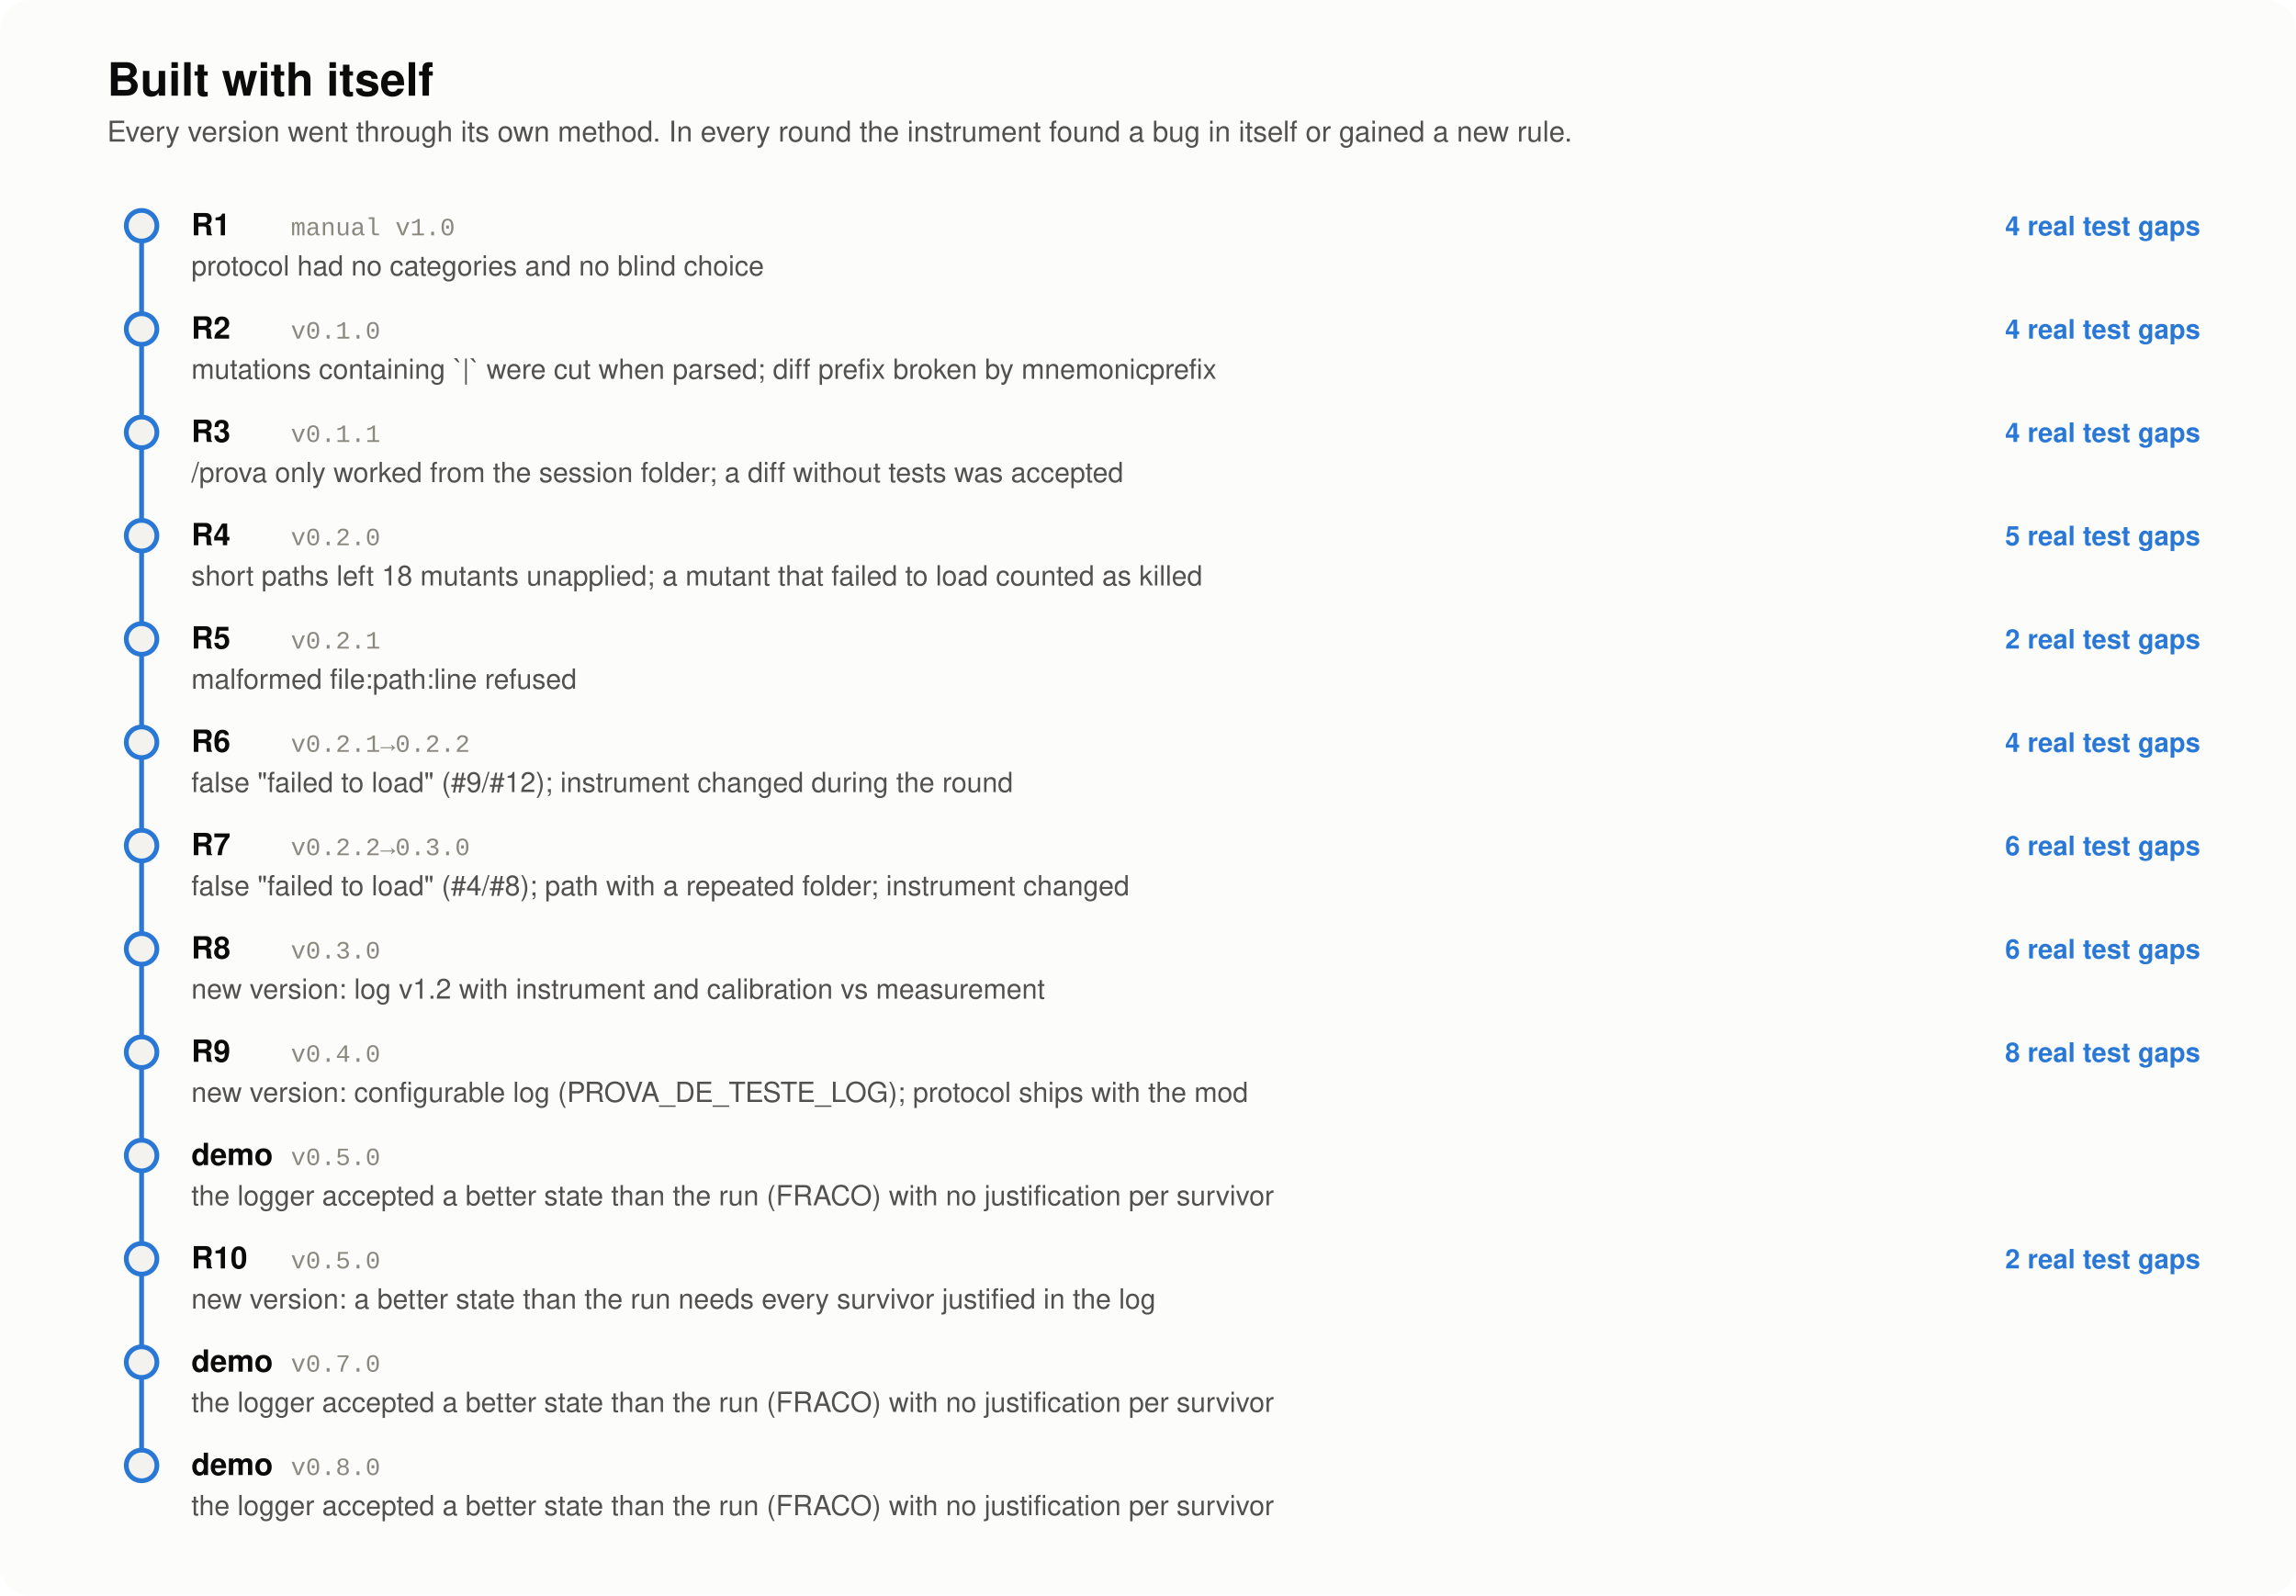
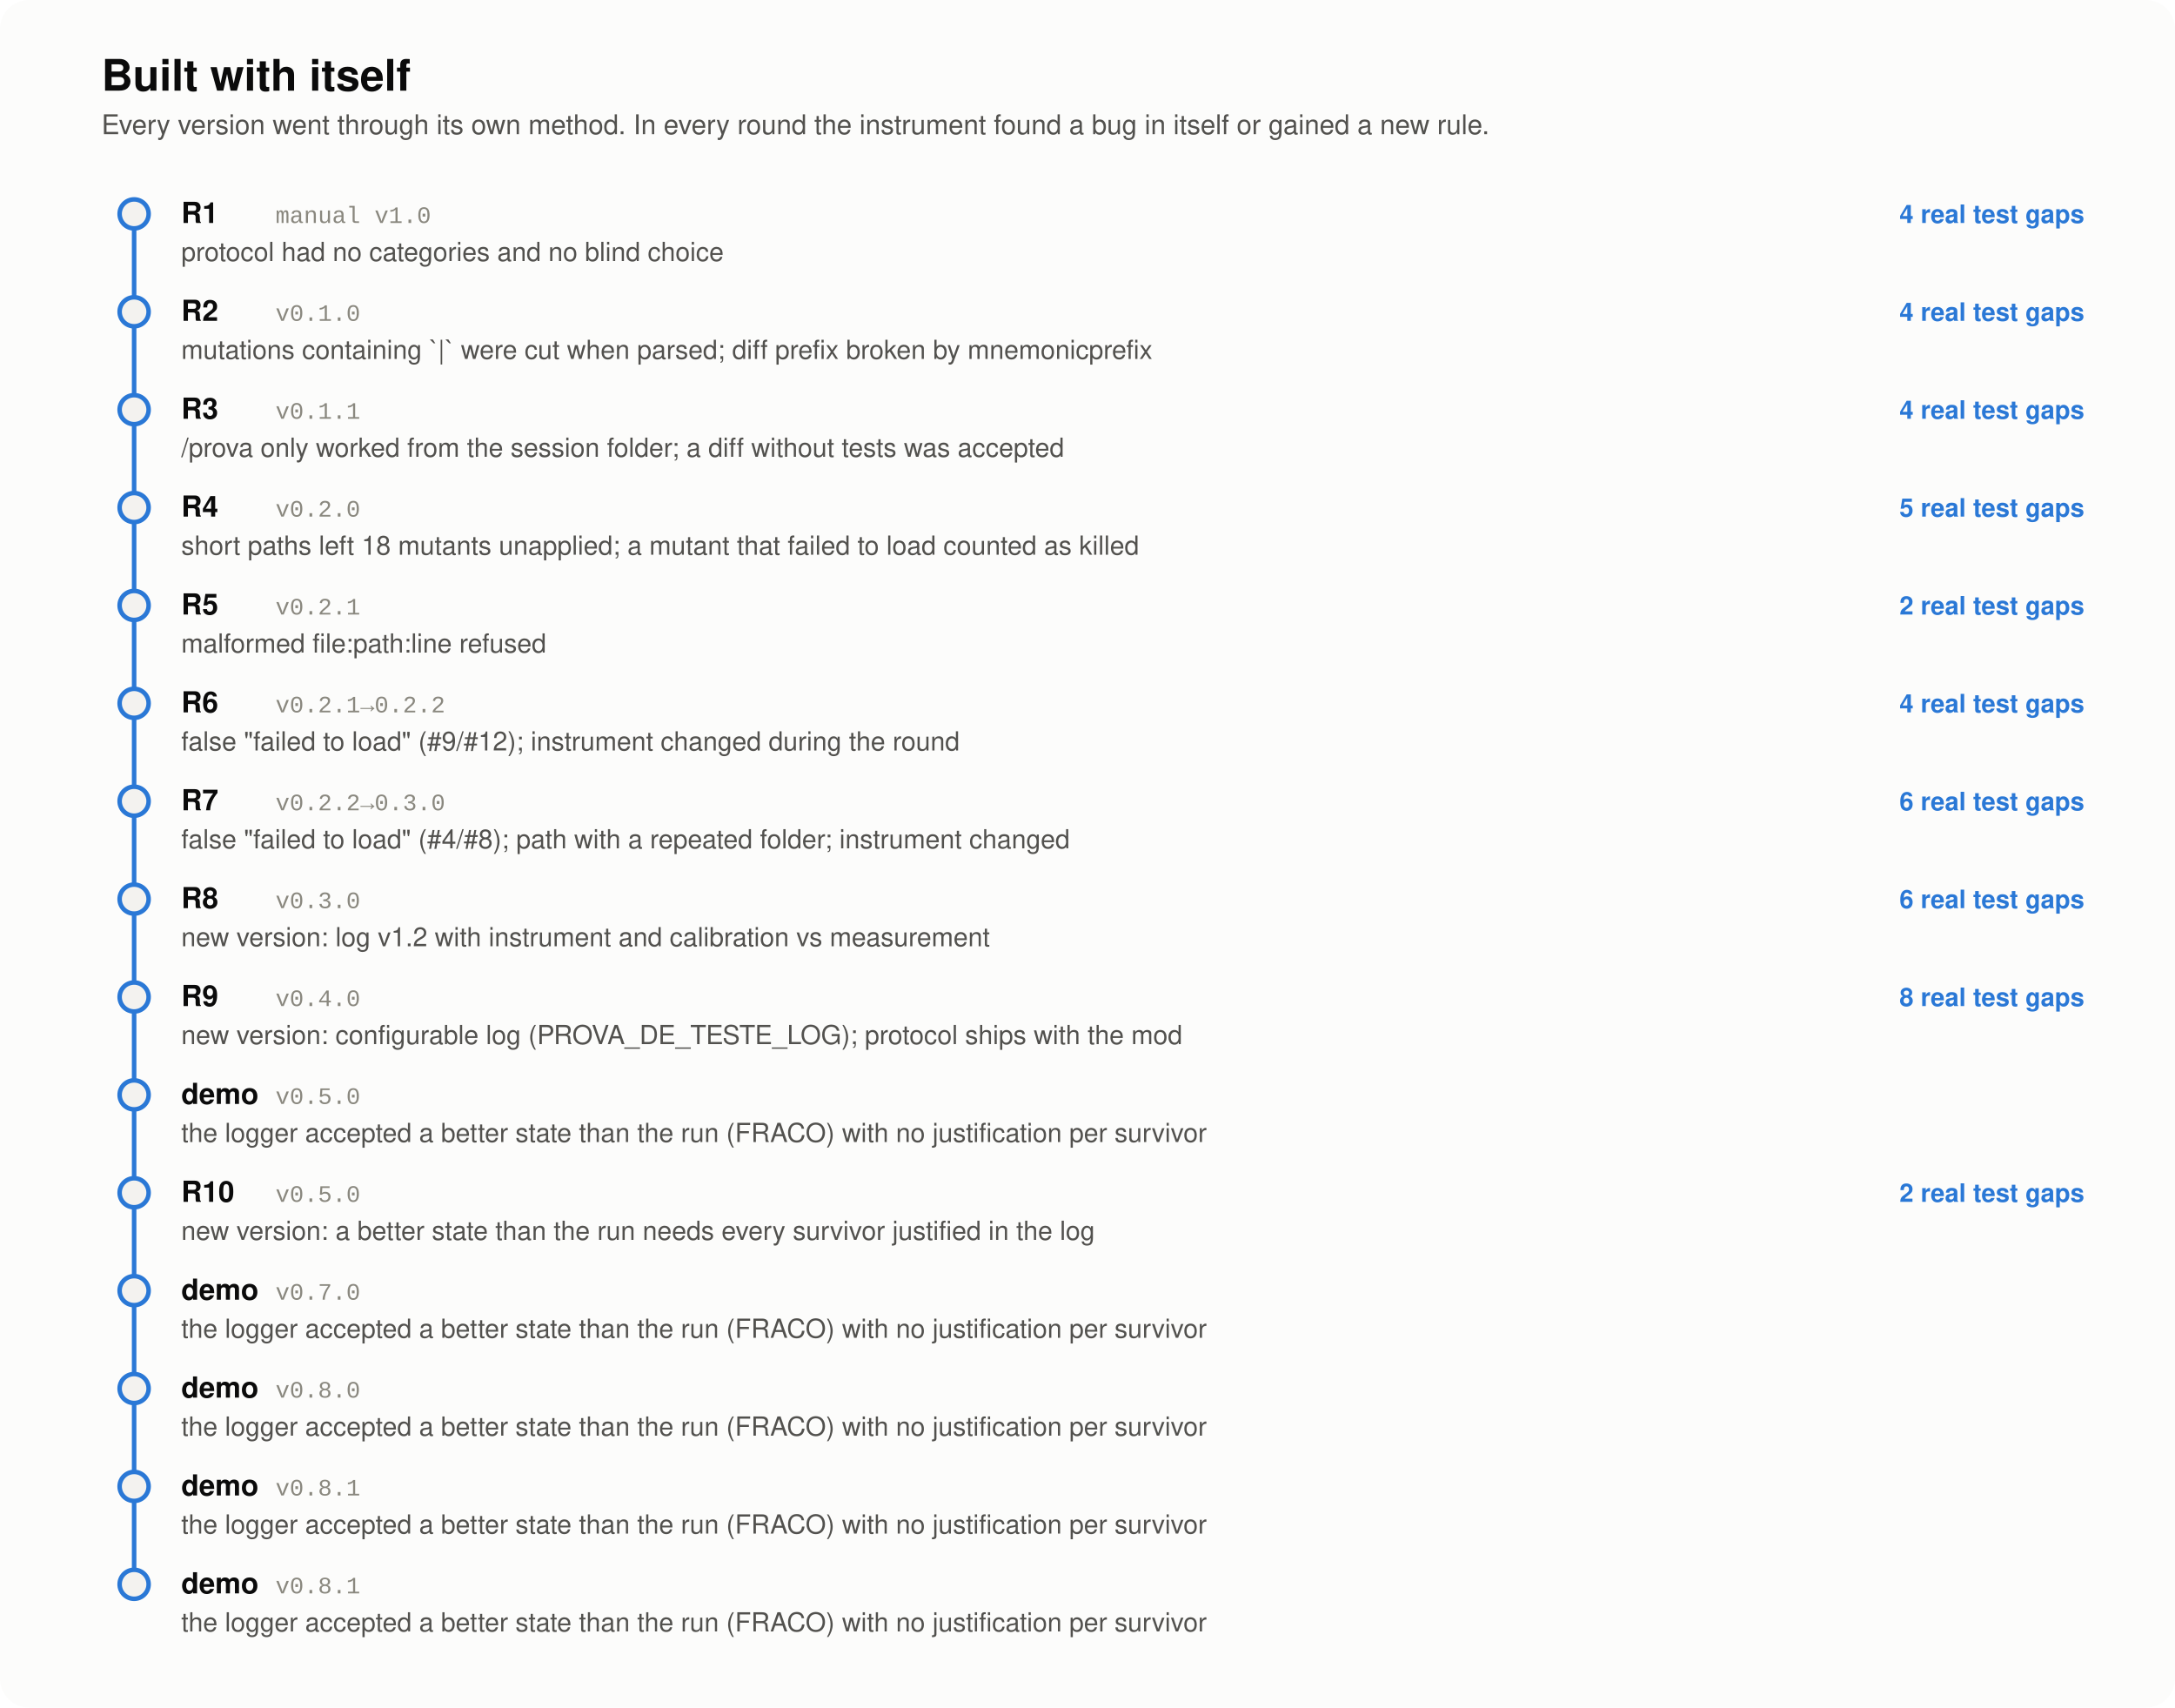
- <svg xmlns="http://www.w3.org/2000/svg" viewBox="0 0 1200 834" width="1200" height="834" role="img" aria-label="Timeline of the instrument calibration rounds" font-family="ui-sans-serif, -apple-system, 'Segoe UI', Helvetica, Arial, sans-serif">
+ <svg xmlns="http://www.w3.org/2000/svg" viewBox="0 0 1200 942" width="1200" height="942" role="img" aria-label="Timeline of the instrument calibration rounds" font-family="ui-sans-serif, -apple-system, 'Segoe UI', Helvetica, Arial, sans-serif">
  <style>
  .sup { fill: #fcfcfb; } .sup2 { fill: #f3f2ef; } .borda { stroke: #dedcd5; }
  .t1 { fill: #0b0b0b; } .t2 { fill: #52514e; } .t3 { fill: #8a887f; }
  .ac { fill: #2a78d6; } .acs { stroke: #2a78d6; } .acf { fill: #e8f1fb; }
  .ok { fill: #0f7a3d; } .okf { fill: #e3f3e8; }
  @media (prefers-color-scheme: dark) {
    .sup { fill: #1a1a19; } .sup2 { fill: #232322; } .borda { stroke: #3a3936; }
    .t1 { fill: #f0efec; } .t2 { fill: #c3c2b7; } .t3 { fill: #8f8d84; }
    .ac { fill: #3987e5; } .acs { stroke: #3987e5; } .acf { fill: #1d2c40; }
    .ok { fill: #4cc27a; } .okf { fill: #16301f; }
  }
  @media (prefers-reduced-motion: reduce) { * { animation: none !important; } }
</style>
-   <rect width="1200" height="834" rx="16" class="sup" />
+   <rect width="1200" height="942" rx="16" class="sup" />
  <text x="56" y="50" font-size="24" font-weight="800" class="t1">Built with itself</text>
  <text x="56" y="74" font-size="15" class="t2">Every version went through its own method. In every round the instrument found a bug in itself or gained a new rule.</text>
  <line x1="74" y1="126" x2="74" y2="164" class="acs" stroke-width="2.5" />
  <circle cx="74" cy="118" r="8" class="sup2 acs" stroke-width="2.5" />
  <text x="100" y="123" font-size="16" font-weight="700" class="t1">R1</text>
  <text x="152" y="123" font-size="13" class="t3" font-family="ui-monospace, 'SF Mono', Menlo, Consolas, 'Liberation Mono', monospace">manual v1.0</text>
  <text x="100" y="144" font-size="14.5" class="t2">protocol had no categories and no blind choice</text>
  <text x="1150" y="123" font-size="14" class="ac" text-anchor="end" font-weight="700">4 real test gaps</text>
  <line x1="74" y1="180" x2="74" y2="218" class="acs" stroke-width="2.5" />
  <circle cx="74" cy="172" r="8" class="sup2 acs" stroke-width="2.5" />
  <text x="100" y="177" font-size="16" font-weight="700" class="t1">R2</text>
  <text x="152" y="177" font-size="13" class="t3" font-family="ui-monospace, 'SF Mono', Menlo, Consolas, 'Liberation Mono', monospace">v0.1.0</text>
  <text x="100" y="198" font-size="14.5" class="t2">mutations containing `|` were cut when parsed; diff prefix broken by mnemonicprefix</text>
  <text x="1150" y="177" font-size="14" class="ac" text-anchor="end" font-weight="700">4 real test gaps</text>
  <line x1="74" y1="234" x2="74" y2="272" class="acs" stroke-width="2.5" />
  <circle cx="74" cy="226" r="8" class="sup2 acs" stroke-width="2.5" />
  <text x="100" y="231" font-size="16" font-weight="700" class="t1">R3</text>
  <text x="152" y="231" font-size="13" class="t3" font-family="ui-monospace, 'SF Mono', Menlo, Consolas, 'Liberation Mono', monospace">v0.1.1</text>
  <text x="100" y="252" font-size="14.5" class="t2">/prova only worked from the session folder; a diff without tests was accepted</text>
  <text x="1150" y="231" font-size="14" class="ac" text-anchor="end" font-weight="700">4 real test gaps</text>
  <line x1="74" y1="288" x2="74" y2="326" class="acs" stroke-width="2.5" />
  <circle cx="74" cy="280" r="8" class="sup2 acs" stroke-width="2.5" />
  <text x="100" y="285" font-size="16" font-weight="700" class="t1">R4</text>
  <text x="152" y="285" font-size="13" class="t3" font-family="ui-monospace, 'SF Mono', Menlo, Consolas, 'Liberation Mono', monospace">v0.2.0</text>
  <text x="100" y="306" font-size="14.5" class="t2">short paths left 18 mutants unapplied; a mutant that failed to load counted as killed</text>
  <text x="1150" y="285" font-size="14" class="ac" text-anchor="end" font-weight="700">5 real test gaps</text>
  <line x1="74" y1="342" x2="74" y2="380" class="acs" stroke-width="2.5" />
  <circle cx="74" cy="334" r="8" class="sup2 acs" stroke-width="2.5" />
  <text x="100" y="339" font-size="16" font-weight="700" class="t1">R5</text>
  <text x="152" y="339" font-size="13" class="t3" font-family="ui-monospace, 'SF Mono', Menlo, Consolas, 'Liberation Mono', monospace">v0.2.1</text>
  <text x="100" y="360" font-size="14.5" class="t2">malformed file:path:line refused</text>
  <text x="1150" y="339" font-size="14" class="ac" text-anchor="end" font-weight="700">2 real test gaps</text>
  <line x1="74" y1="396" x2="74" y2="434" class="acs" stroke-width="2.5" />
  <circle cx="74" cy="388" r="8" class="sup2 acs" stroke-width="2.5" />
  <text x="100" y="393" font-size="16" font-weight="700" class="t1">R6</text>
  <text x="152" y="393" font-size="13" class="t3" font-family="ui-monospace, 'SF Mono', Menlo, Consolas, 'Liberation Mono', monospace">v0.2.1→0.2.2</text>
  <text x="100" y="414" font-size="14.5" class="t2">false "failed to load" (#9/#12); instrument changed during the round</text>
  <text x="1150" y="393" font-size="14" class="ac" text-anchor="end" font-weight="700">4 real test gaps</text>
  <line x1="74" y1="450" x2="74" y2="488" class="acs" stroke-width="2.5" />
  <circle cx="74" cy="442" r="8" class="sup2 acs" stroke-width="2.5" />
  <text x="100" y="447" font-size="16" font-weight="700" class="t1">R7</text>
  <text x="152" y="447" font-size="13" class="t3" font-family="ui-monospace, 'SF Mono', Menlo, Consolas, 'Liberation Mono', monospace">v0.2.2→0.3.0</text>
  <text x="100" y="468" font-size="14.5" class="t2">false "failed to load" (#4/#8); path with a repeated folder; instrument changed</text>
  <text x="1150" y="447" font-size="14" class="ac" text-anchor="end" font-weight="700">6 real test gaps</text>
  <line x1="74" y1="504" x2="74" y2="542" class="acs" stroke-width="2.5" />
  <circle cx="74" cy="496" r="8" class="sup2 acs" stroke-width="2.5" />
  <text x="100" y="501" font-size="16" font-weight="700" class="t1">R8</text>
  <text x="152" y="501" font-size="13" class="t3" font-family="ui-monospace, 'SF Mono', Menlo, Consolas, 'Liberation Mono', monospace">v0.3.0</text>
  <text x="100" y="522" font-size="14.5" class="t2">new version: log v1.2 with instrument and calibration vs measurement</text>
  <text x="1150" y="501" font-size="14" class="ac" text-anchor="end" font-weight="700">6 real test gaps</text>
  <line x1="74" y1="558" x2="74" y2="596" class="acs" stroke-width="2.5" />
  <circle cx="74" cy="550" r="8" class="sup2 acs" stroke-width="2.5" />
  <text x="100" y="555" font-size="16" font-weight="700" class="t1">R9</text>
  <text x="152" y="555" font-size="13" class="t3" font-family="ui-monospace, 'SF Mono', Menlo, Consolas, 'Liberation Mono', monospace">v0.4.0</text>
  <text x="100" y="576" font-size="14.5" class="t2">new version: configurable log (PROVA_DE_TESTE_LOG); protocol ships with the mod</text>
  <text x="1150" y="555" font-size="14" class="ac" text-anchor="end" font-weight="700">8 real test gaps</text>
  <line x1="74" y1="612" x2="74" y2="650" class="acs" stroke-width="2.5" />
  <circle cx="74" cy="604" r="8" class="sup2 acs" stroke-width="2.5" />
  <text x="100" y="609" font-size="16" font-weight="700" class="t1">demo</text>
  <text x="152" y="609" font-size="13" class="t3" font-family="ui-monospace, 'SF Mono', Menlo, Consolas, 'Liberation Mono', monospace">v0.5.0</text>
  <text x="100" y="630" font-size="14.5" class="t2">the logger accepted a better state than the run (FRACO) with no justification per survivor</text>
  <line x1="74" y1="666" x2="74" y2="704" class="acs" stroke-width="2.5" />
  <circle cx="74" cy="658" r="8" class="sup2 acs" stroke-width="2.5" />
  <text x="100" y="663" font-size="16" font-weight="700" class="t1">R10</text>
  <text x="152" y="663" font-size="13" class="t3" font-family="ui-monospace, 'SF Mono', Menlo, Consolas, 'Liberation Mono', monospace">v0.5.0</text>
  <text x="100" y="684" font-size="14.5" class="t2">new version: a better state than the run needs every survivor justified in the log</text>
  <text x="1150" y="663" font-size="14" class="ac" text-anchor="end" font-weight="700">2 real test gaps</text>
  <line x1="74" y1="720" x2="74" y2="758" class="acs" stroke-width="2.5" />
  <circle cx="74" cy="712" r="8" class="sup2 acs" stroke-width="2.5" />
  <text x="100" y="717" font-size="16" font-weight="700" class="t1">demo</text>
  <text x="152" y="717" font-size="13" class="t3" font-family="ui-monospace, 'SF Mono', Menlo, Consolas, 'Liberation Mono', monospace">v0.7.0</text>
  <text x="100" y="738" font-size="14.5" class="t2">the logger accepted a better state than the run (FRACO) with no justification per survivor</text>
+   <line x1="74" y1="774" x2="74" y2="812" class="acs" stroke-width="2.5" />
  <circle cx="74" cy="766" r="8" class="sup2 acs" stroke-width="2.5" />
  <text x="100" y="771" font-size="16" font-weight="700" class="t1">demo</text>
  <text x="152" y="771" font-size="13" class="t3" font-family="ui-monospace, 'SF Mono', Menlo, Consolas, 'Liberation Mono', monospace">v0.8.0</text>
  <text x="100" y="792" font-size="14.5" class="t2">the logger accepted a better state than the run (FRACO) with no justification per survivor</text>
+   <line x1="74" y1="828" x2="74" y2="866" class="acs" stroke-width="2.5" />
+   <circle cx="74" cy="820" r="8" class="sup2 acs" stroke-width="2.5" />
+   <text x="100" y="825" font-size="16" font-weight="700" class="t1">demo</text>
+   <text x="152" y="825" font-size="13" class="t3" font-family="ui-monospace, 'SF Mono', Menlo, Consolas, 'Liberation Mono', monospace">v0.8.1</text>
+   <text x="100" y="846" font-size="14.5" class="t2">the logger accepted a better state than the run (FRACO) with no justification per survivor</text>
+   <circle cx="74" cy="874" r="8" class="sup2 acs" stroke-width="2.5" />
+   <text x="100" y="879" font-size="16" font-weight="700" class="t1">demo</text>
+   <text x="152" y="879" font-size="13" class="t3" font-family="ui-monospace, 'SF Mono', Menlo, Consolas, 'Liberation Mono', monospace">v0.8.1</text>
+   <text x="100" y="900" font-size="14.5" class="t2">the logger accepted a better state than the run (FRACO) with no justification per survivor</text>
</svg>
